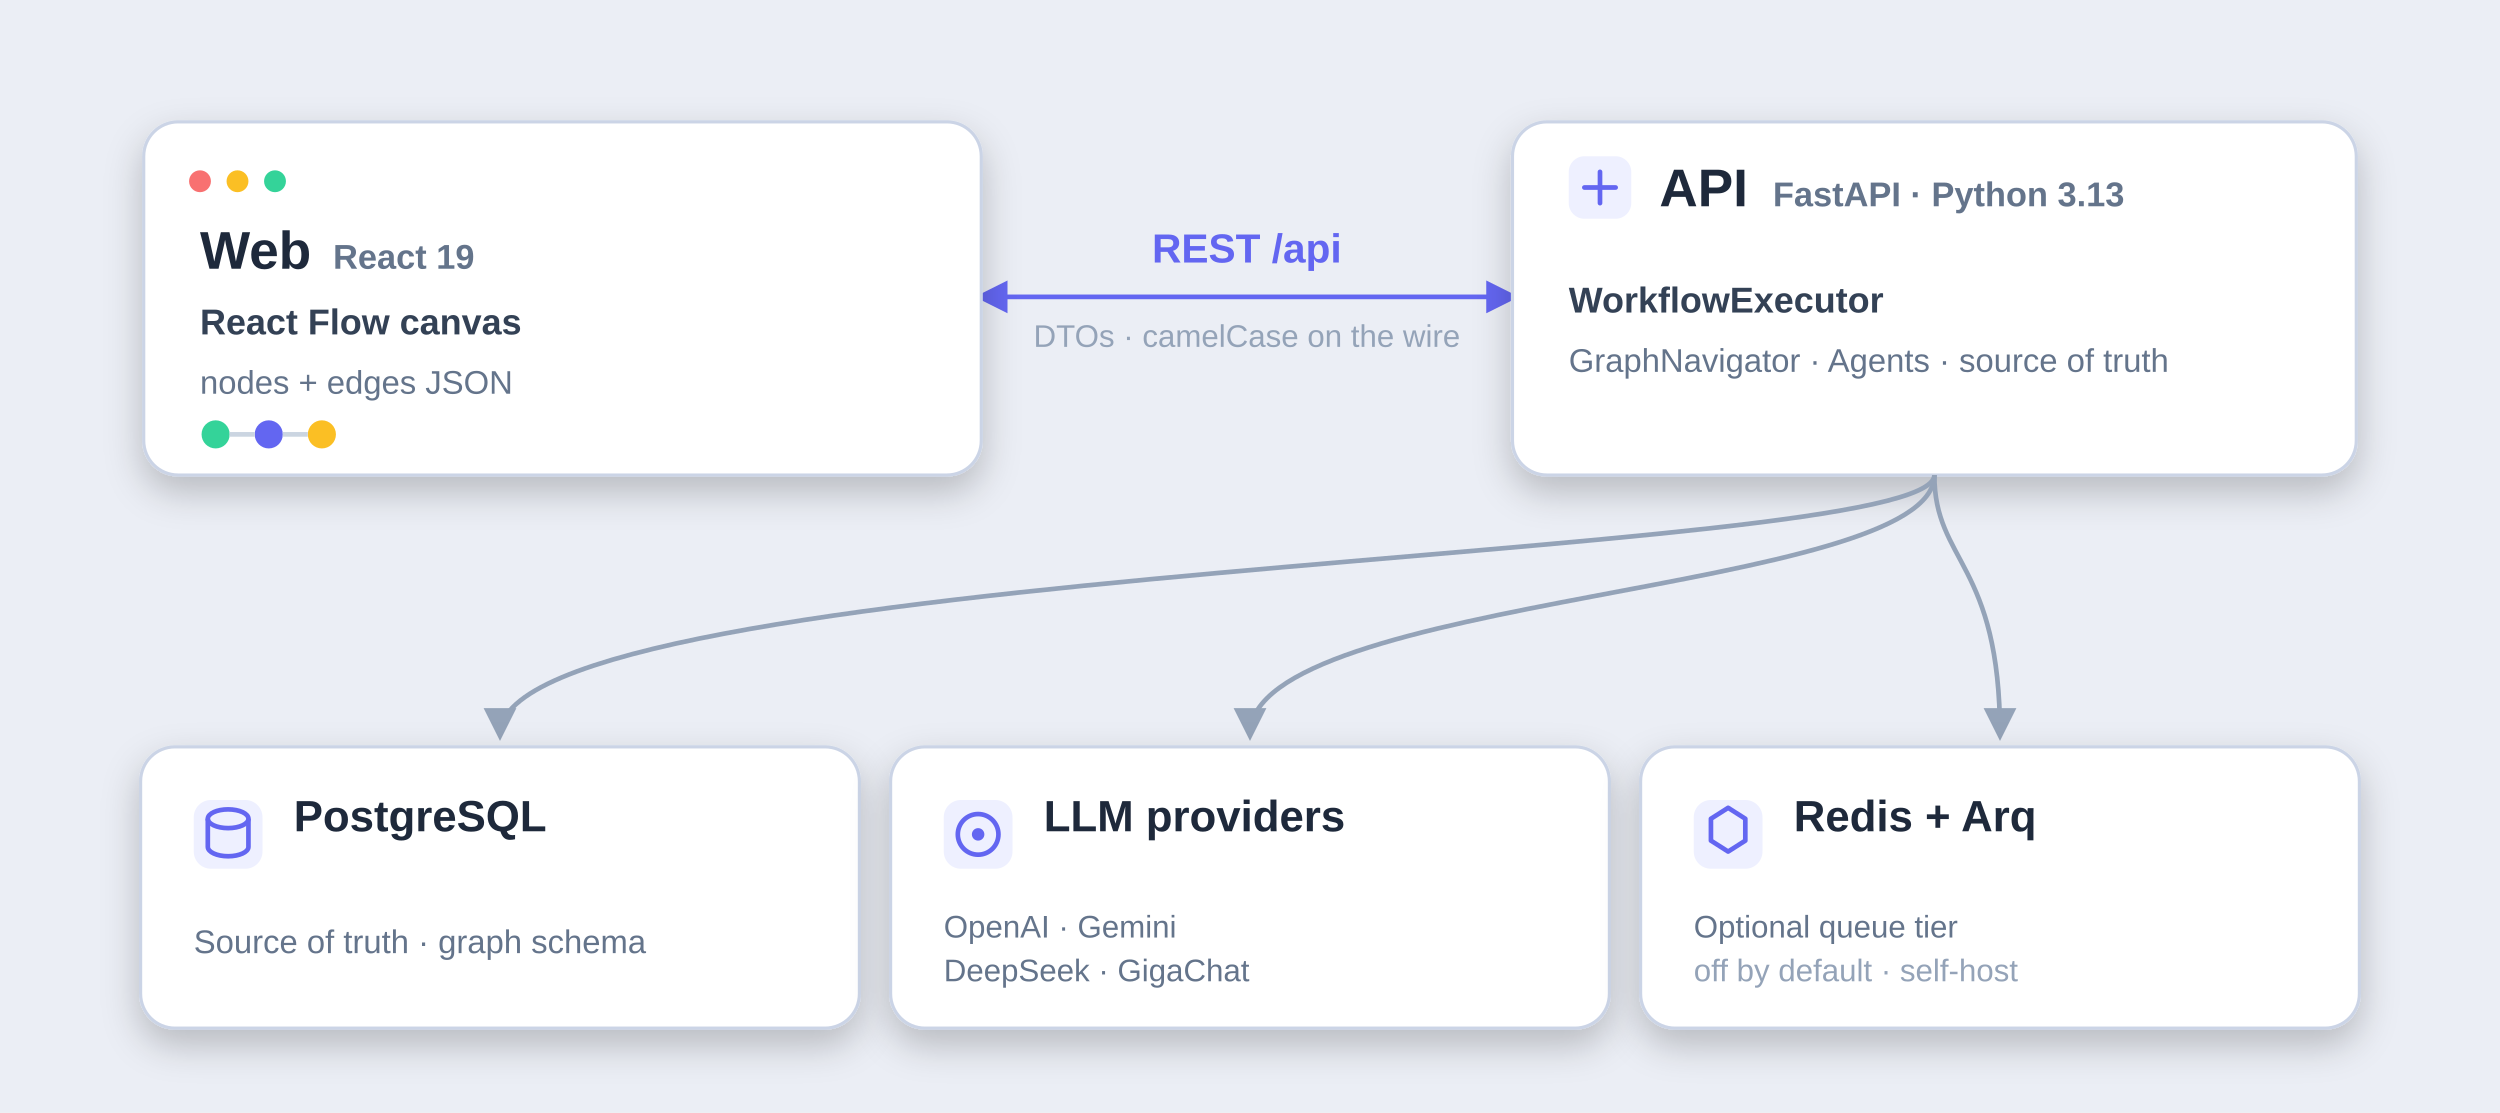
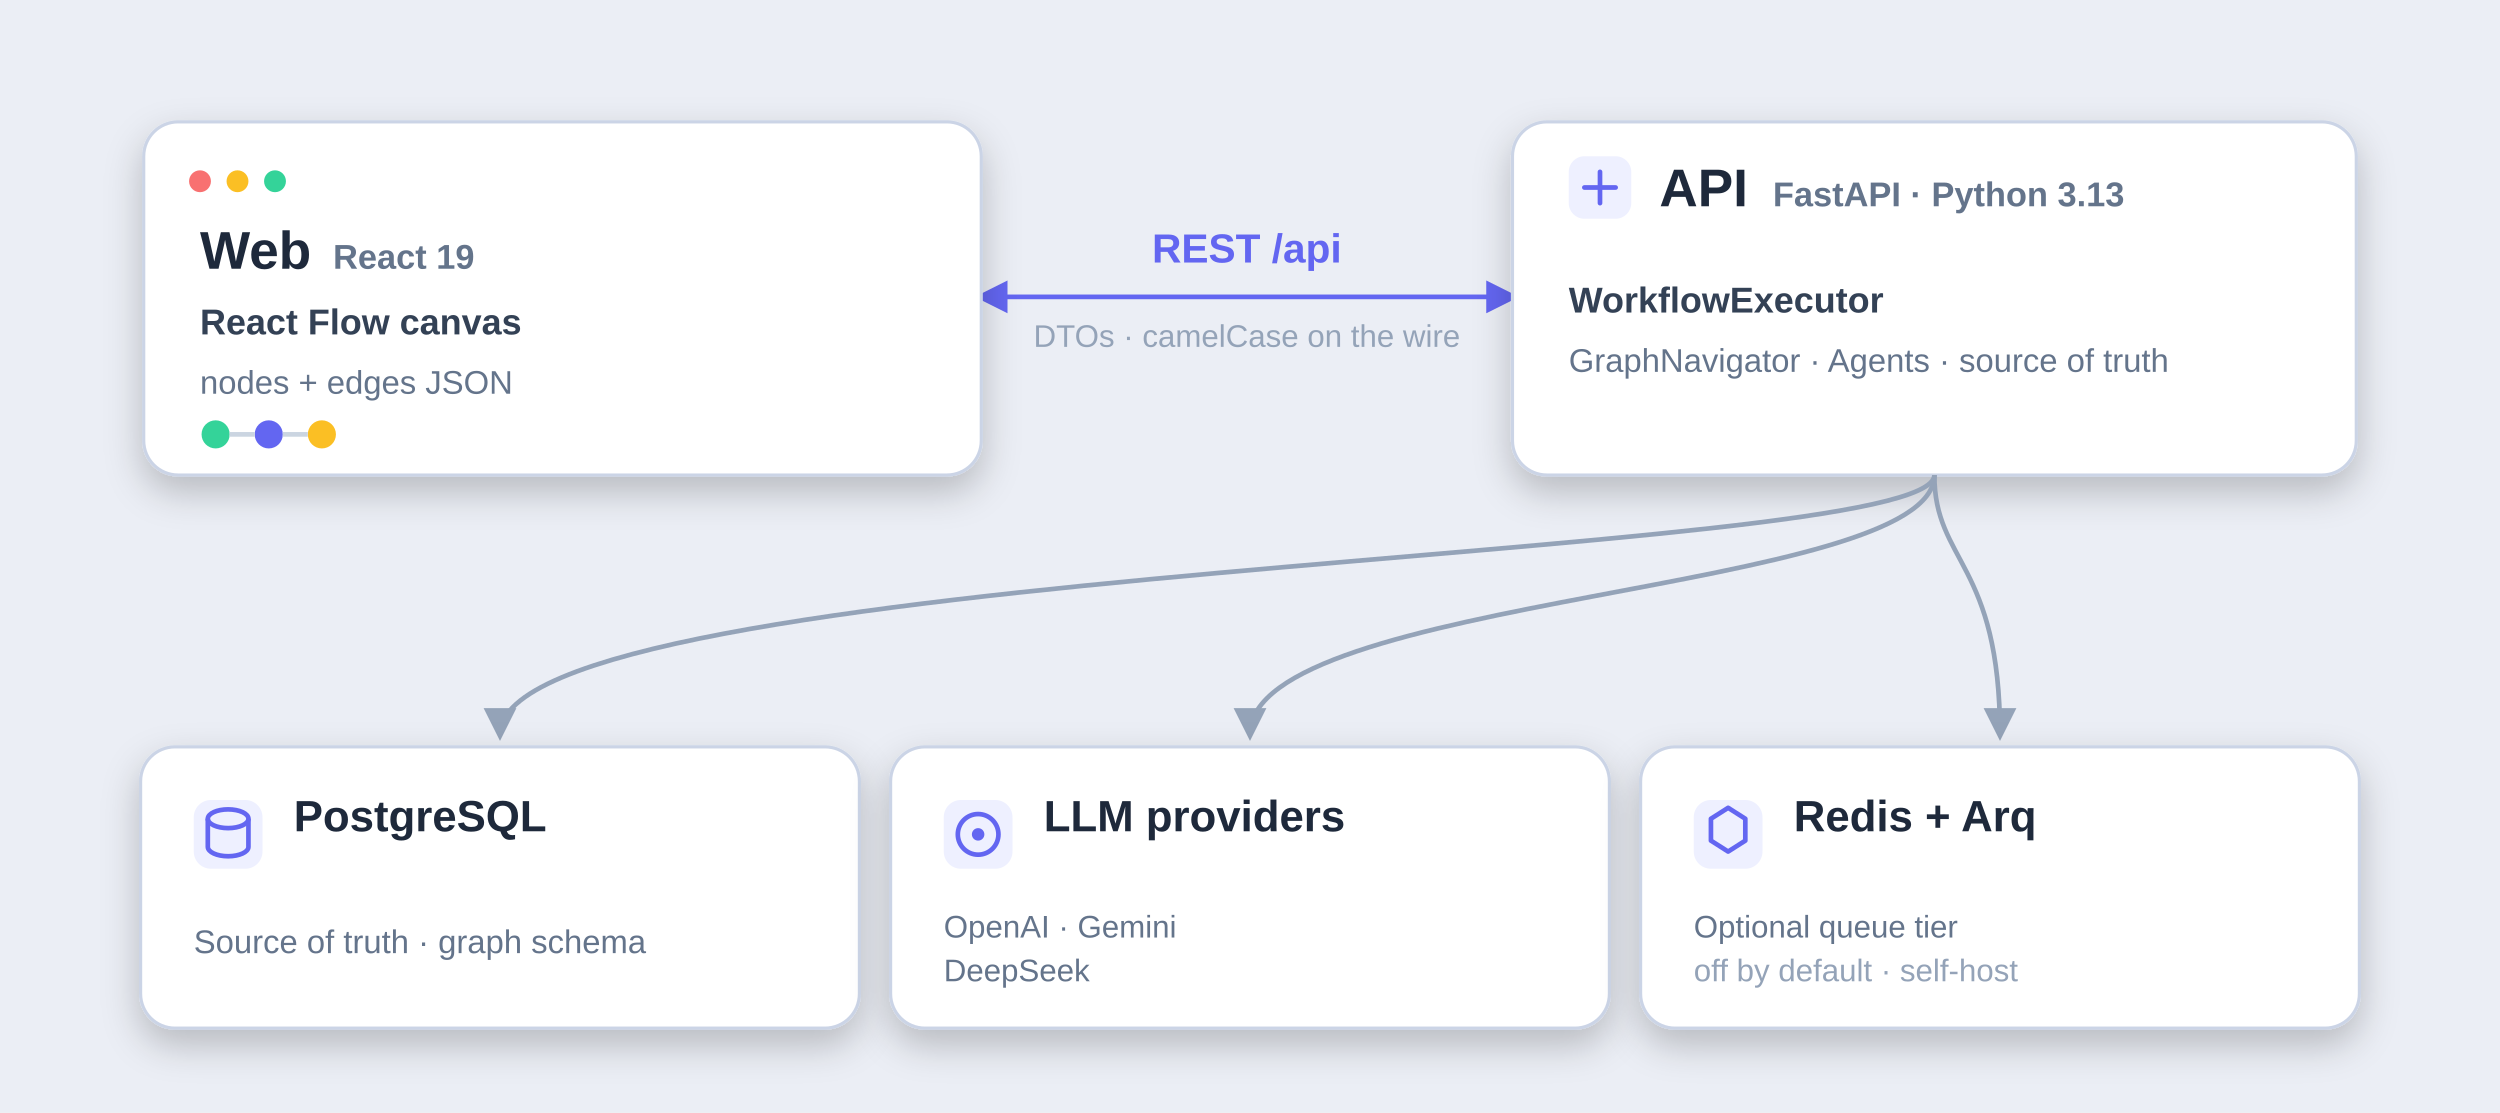
<svg xmlns="http://www.w3.org/2000/svg" viewBox="0 0 1600 712" font-family="'Helvetica Neue', Arial, sans-serif">
  <defs>
    <filter id="shadow" x="-30%" y="-30%" width="160%" height="180%">
      <feGaussianBlur in="SourceAlpha" stdDeviation="12" />
      <feOffset dx="0" dy="10" result="off" />
      <feComponentTransfer in="off" result="sh">
        <feFuncA type="linear" slope="0.22" />
      </feComponentTransfer>
      <feMerge>
        <feMergeNode in="sh" />
        <feMergeNode in="SourceGraphic" />
      </feMerge>
    </filter>
    <marker id="arrow" viewBox="0 0 10 10" refX="8" refY="5" markerWidth="7" markerHeight="7" orient="auto-start-reverse">
      <path d="M0 0 L10 5 L0 10 z" fill="#6366F1" />
    </marker>
    <marker id="arrowEnd" viewBox="0 0 10 10" refX="8" refY="5" markerWidth="7" markerHeight="7" orient="auto">
      <path d="M0 0 L10 5 L0 10 z" fill="#94A3B8" />
    </marker>
  </defs>
  <rect width="1600" height="712" fill="#EBEEF5" />
  <line x1="628" y1="190" x2="968" y2="190" stroke="#6366F1" stroke-width="3" marker-start="url(#arrow)" marker-end="url(#arrow)" />
  <text x="798" y="168" text-anchor="middle" font-size="26" font-weight="700" fill="#6366F1">REST /api</text>
  <text x="798" y="222" text-anchor="middle" font-size="20" fill="#94A3B8">DTOs · camelCase on the wire</text>
  <g filter="url(#shadow)">
    <rect x="92" y="78" width="536" height="226" rx="22" fill="#FFFFFF" stroke="#CBD4E6" stroke-width="2" />
  </g>
  <circle cx="128" cy="116" r="7" fill="#F87171" />
  <circle cx="152" cy="116" r="7" fill="#FBBF24" />
  <circle cx="176" cy="116" r="7" fill="#34D399" />
  <text x="128" y="172" font-size="34" font-weight="800" fill="#1E293B">Web<tspan font-size="22" font-weight="600" fill="#64748B" dx="14">React 19</tspan>
  </text>
  <text x="128" y="214" font-size="23" font-weight="600" fill="#334155">React Flow canvas</text>
  <text x="128" y="252" font-size="21" fill="#64748B">nodes + edges JSON</text>
  <circle cx="138" cy="278" r="9" fill="#34D399" />
  <circle cx="172" cy="278" r="9" fill="#6366F1" />
  <circle cx="206" cy="278" r="9" fill="#FBBF24" />
  <line x1="147" y1="278" x2="163" y2="278" stroke="#CBD5E1" stroke-width="3" />
  <line x1="181" y1="278" x2="197" y2="278" stroke="#CBD5E1" stroke-width="3" />
  <g filter="url(#shadow)">
    <rect x="968" y="78" width="540" height="226" rx="22" fill="#FFFFFF" stroke="#CBD4E6" stroke-width="2" />
  </g>
  <rect x="1004" y="100" width="40" height="40" rx="10" fill="#EEF0FF" />
  <path d="M1014 120 h20 M1024 110 v20" stroke="#6366F1" stroke-width="3" stroke-linecap="round" />
  <text x="1062" y="132" font-size="34" font-weight="800" fill="#1E293B">API<tspan font-size="22" font-weight="600" fill="#64748B" dx="16">FastAPI · Python 3.13</tspan>
  </text>
  <text x="1004" y="200" font-size="23" font-weight="600" fill="#334155">WorkflowExecutor</text>
  <text x="1004" y="238" font-size="21" fill="#64748B">GraphNavigator · Agents · source of truth</text>
  <path d="M1238 304 C 1238 360, 320 360, 320 470" fill="none" stroke="#94A3B8" stroke-width="3" marker-end="url(#arrowEnd)" />
  <path d="M1238 304 C 1238 380, 800 380, 800 470" fill="none" stroke="#94A3B8" stroke-width="3" marker-end="url(#arrowEnd)" />
  <path d="M1238 304 C 1238 360, 1280 360, 1280 470" fill="none" stroke="#94A3B8" stroke-width="3" marker-end="url(#arrowEnd)" />
  <g filter="url(#shadow)">
    <rect x="90" y="478" width="460" height="180" rx="22" fill="#FFFFFF" stroke="#CBD4E6" stroke-width="2" />
  </g>
  <rect x="124" y="512" width="44" height="44" rx="11" fill="#EEF0FF" />
  <ellipse cx="146" cy="524" rx="13" ry="6" fill="none" stroke="#6366F1" stroke-width="3" />
  <path d="M133 524 v18 a13 6 0 0 0 26 0 v-18" fill="none" stroke="#6366F1" stroke-width="3" />
  <text x="188" y="532" font-size="28" font-weight="800" fill="#1E293B">PostgreSQL</text>
  <text x="124" y="610" font-size="21" fill="#64748B">Source of truth · graph schema</text>
  <g filter="url(#shadow)">
    <rect x="570" y="478" width="460" height="180" rx="22" fill="#FFFFFF" stroke="#CBD4E6" stroke-width="2" />
  </g>
  <rect x="604" y="512" width="44" height="44" rx="11" fill="#EEF0FF" />
  <circle cx="626" cy="534" r="13" fill="none" stroke="#6366F1" stroke-width="3" />
  <circle cx="626" cy="534" r="4" fill="#6366F1" />
  <text x="668" y="532" font-size="28" font-weight="800" fill="#1E293B">LLM providers</text>
  <text x="604" y="600" font-size="20" fill="#64748B">OpenAI · Gemini</text>
-   <text x="604" y="628" font-size="20" fill="#64748B">DeepSeek · GigaChat</text>
+   <text x="604" y="628" font-size="20" fill="#64748B">DeepSeek</text>
  <g filter="url(#shadow)">
    <rect x="1050" y="478" width="460" height="180" rx="22" fill="#FFFFFF" stroke="#CBD4E6" stroke-width="2" />
  </g>
  <rect x="1084" y="512" width="44" height="44" rx="11" fill="#EEF0FF" />
  <path d="M1095 524 l11 -7 l11 7 v14 l-11 7 l-11 -7 z" fill="none" stroke="#6366F1" stroke-width="3" stroke-linejoin="round" />
  <text x="1148" y="532" font-size="28" font-weight="800" fill="#1E293B">Redis + Arq</text>
  <text x="1084" y="600" font-size="20" fill="#64748B">Optional queue tier</text>
  <text x="1084" y="628" font-size="20" fill="#94A3B8">off by default · self-host</text>
</svg>
